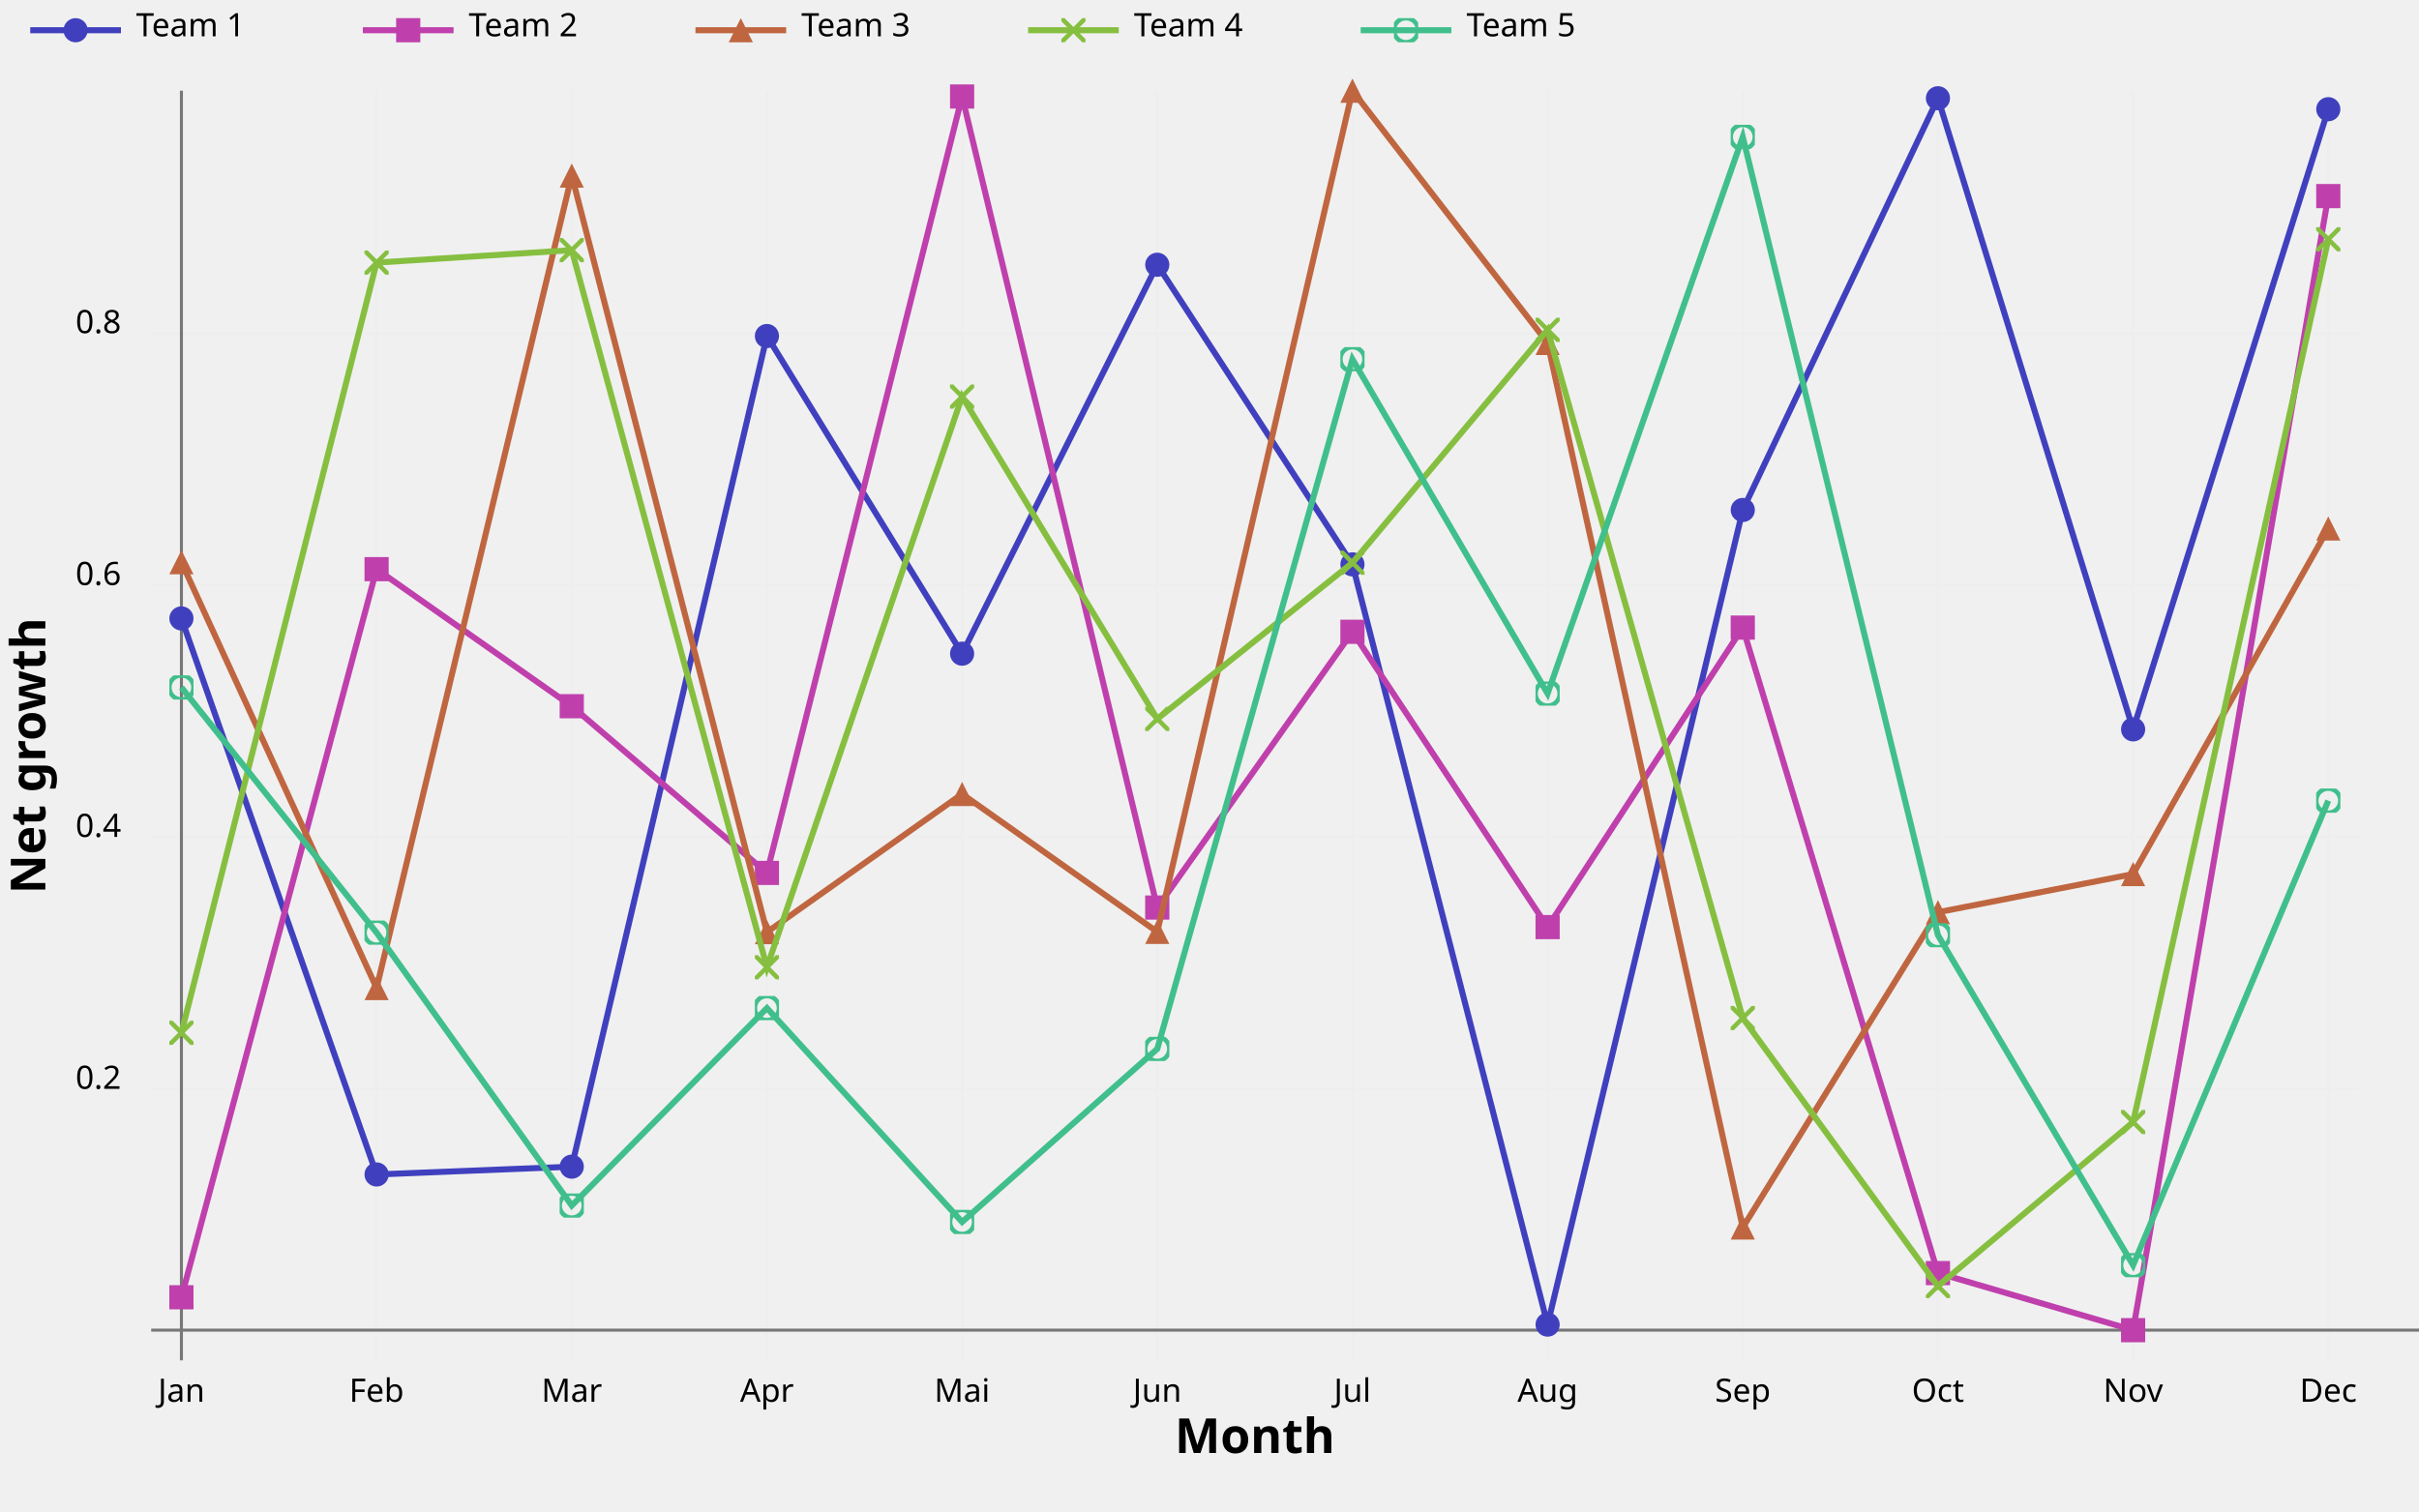
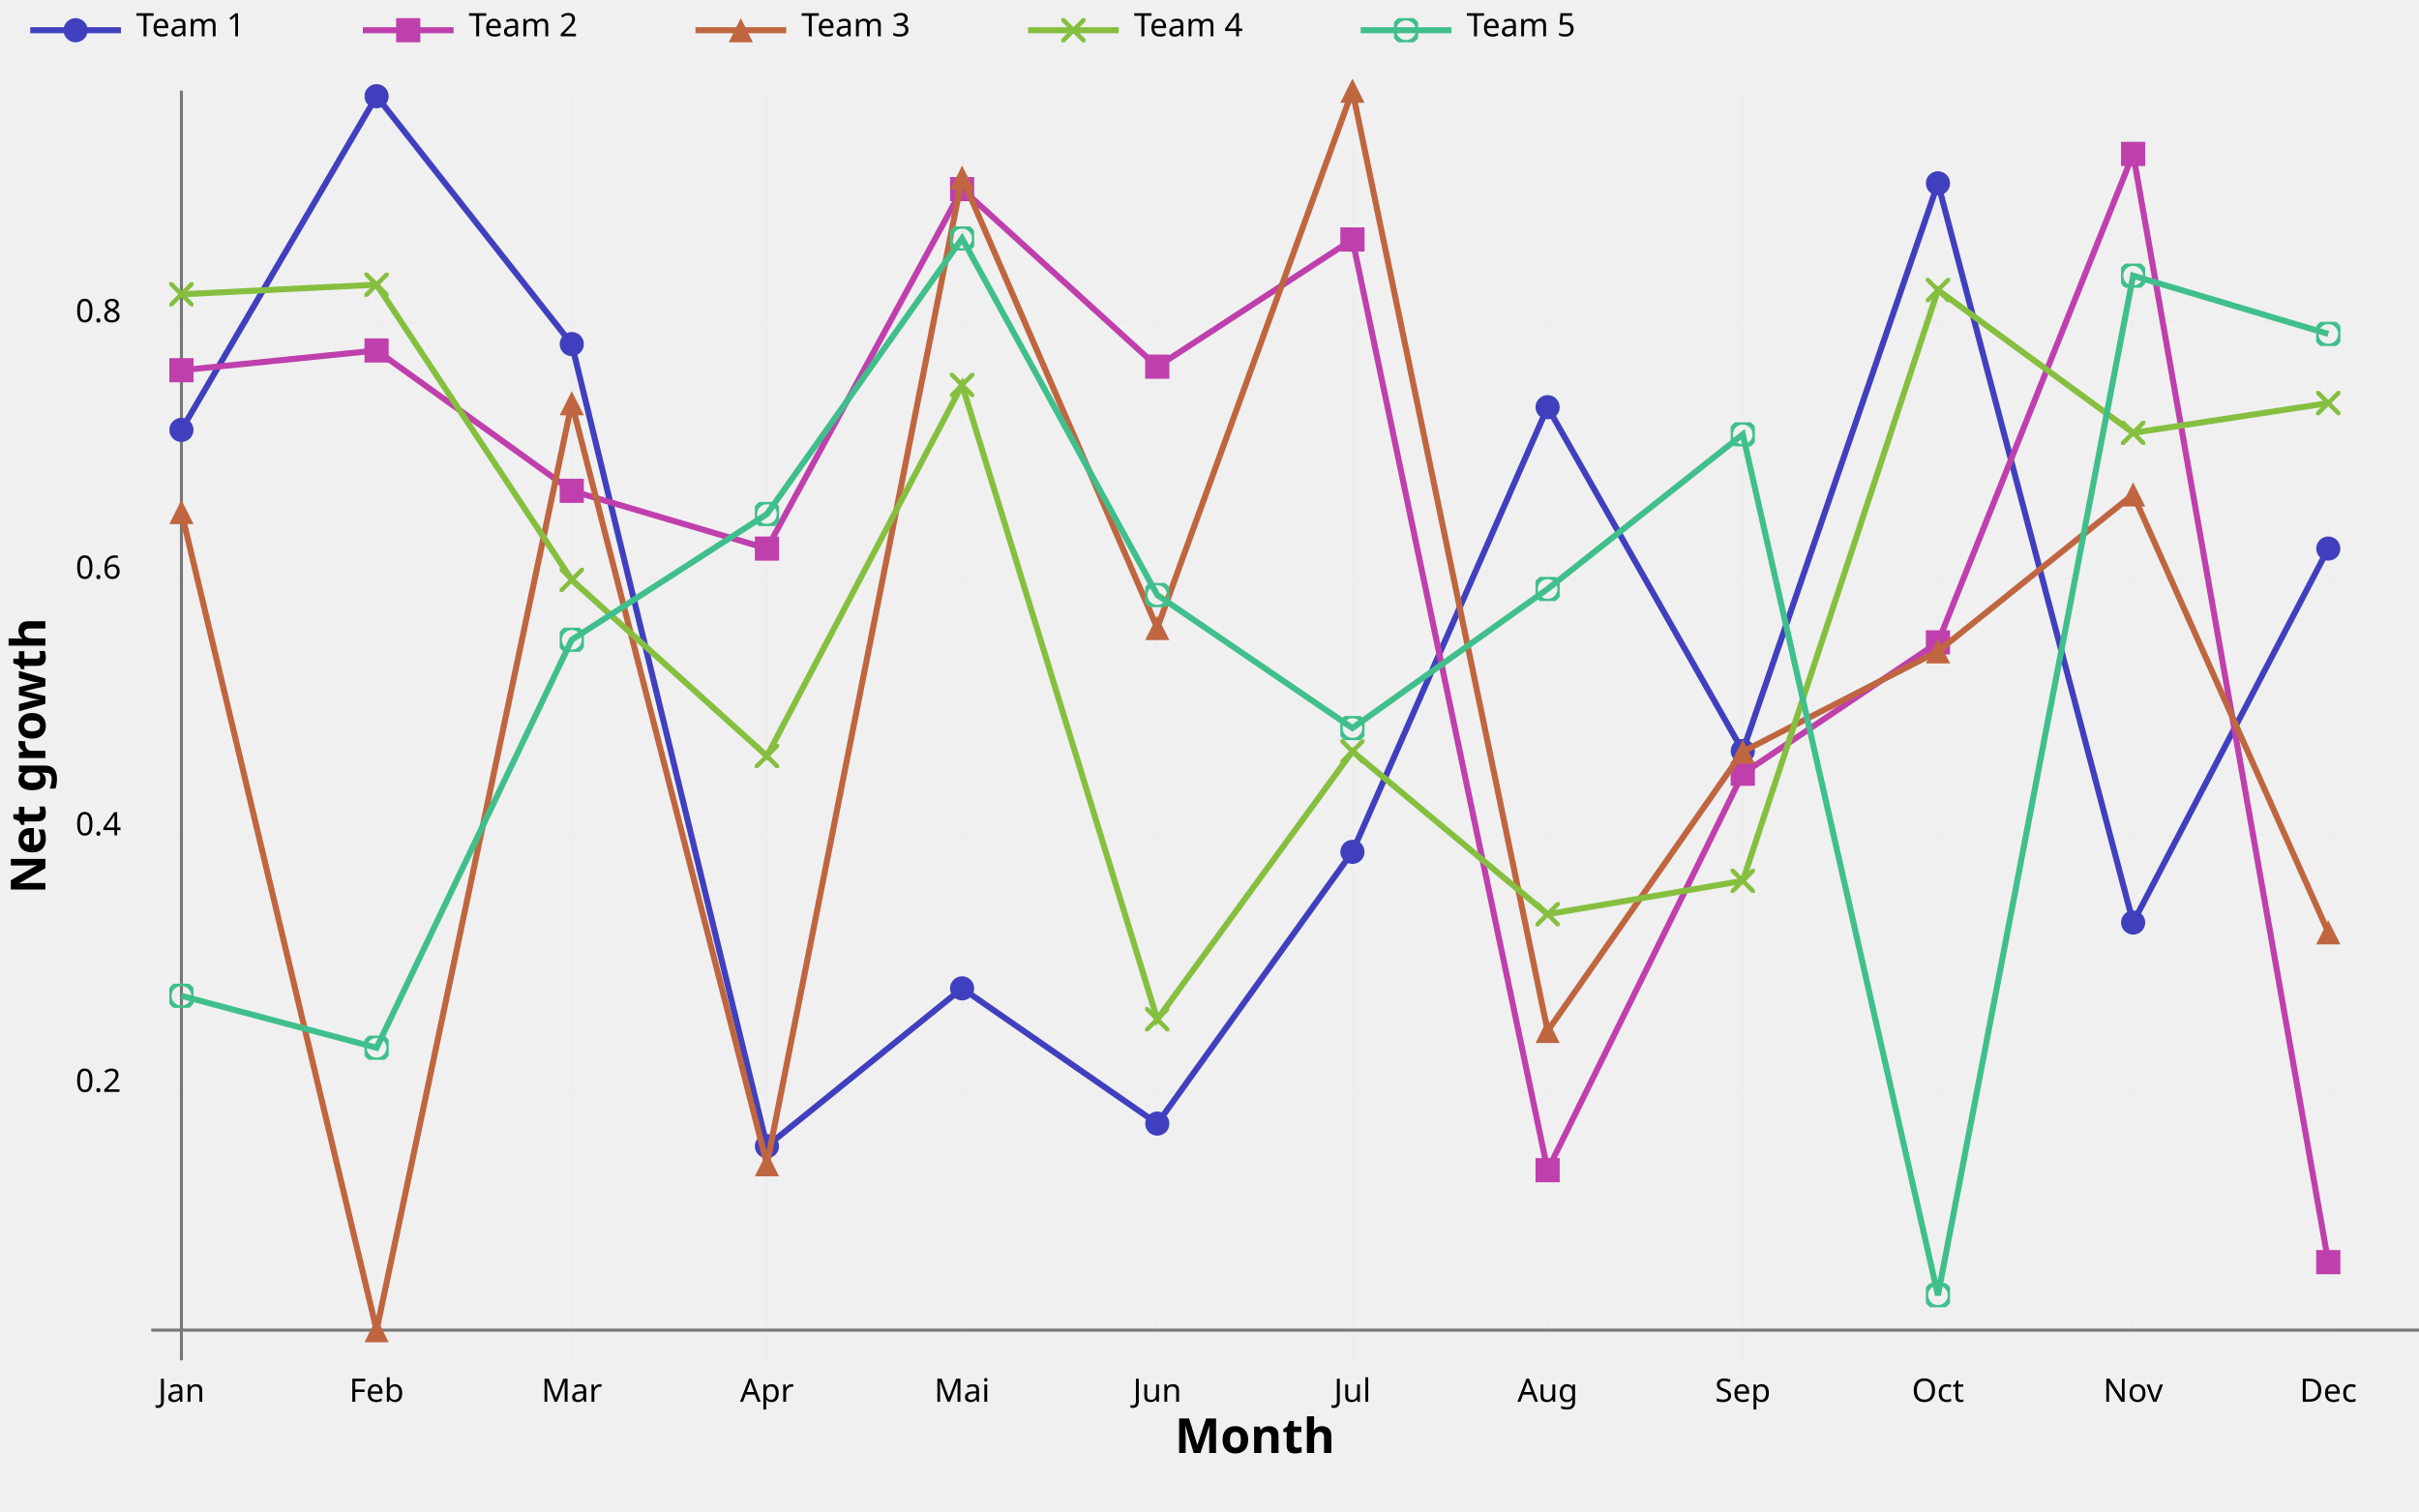
<svg xmlns="http://www.w3.org/2000/svg" version="1.1" viewBox="0 0 800 500">
-   <style>text { font-size: 8pt; font-family: sans-serif }  .axislegend { font-size: 12pt; font-weight: bold } .hovercircle {z-index:0; cursor:pointer; } .value {z-index: 1; display:none; background-color: #fff; opacity: 1; } .hovercircle:hover + .value, .value:hover { display:block; }</style>
+   <style>text { font-size: 8pt; font-family: sans-serif }  .axislegend { font-size: 12pt; font-weight: bold } .hovercircle {z-index:0; cursor:pointer; fill:'none'; stroke:'none'; } .value {z-index: 1; display:none; } .hovercircle:hover + .value, .value:hover { display:block; }</style>
+   <defs>
+     <filter x="0" y="0" width="1" height="1" id="textbg">
+       <feFlood flood-color="#fff" result="bg" />
+       <feMerge>
+         <feMergeNode in="bg" />
+         <feMergeNode in="SourceGraphic" />
+       </feMerge>
+     </filter>
+   </defs>
  <defs>
    <marker id="dot0" viewBox="0 0 8 8" refX="4" refY="4" markerWidth="4" markerHeight="4">
      <circle cx="4" cy="4" r="4" fill="#4040BF" />
    </marker>
    <marker id="dot1" viewBox="0 0 8 8" refX="4" refY="4" markerWidth="4" markerHeight="4">
      <rect x="0" y="0" width="8" height="10" fill="#BF40AC" />
    </marker>
    <marker id="dot2" viewBox="0 0 8 8" refX="4" refY="4" markerWidth="4" markerHeight="4">
      <polygon points="0,8 4,0 8,8" fill="#BF6640" />
    </marker>
    <marker id="dot3" viewBox="0 0 8 8" refX="4" refY="4" markerWidth="4" markerHeight="4">
      <line x1="0" y1="0" x2="8" y2="8" stroke="#86BF40" stroke-width="1.5" />
      <line x1="0" y1="8" x2="8" y2="0" stroke="#86BF40" stroke-width="1.5" />
    </marker>
    <marker id="dot4" viewBox="0 0 8 8" refX="4" refY="4" markerWidth="4" markerHeight="4">
      <circle cx="4" cy="4" r="4" stroke="#40BF8C" stroke-width="1.5" fill="none" />
    </marker>
  </defs>
  <polyline points="10,10 25,10 40,10" fill="none" stroke="#4040BF" stroke-width="2" marker-mid="url(#dot0)" />
  <text x="45" y="12" alignment-baseline="middle">Team 1</text>
  <polyline points="120,10 135,10 150,10" fill="none" stroke="#BF40AC" stroke-width="2" marker-mid="url(#dot1)" />
  <text x="155" y="12" alignment-baseline="middle">Team 2</text>
  <polyline points="230,10 245,10 260,10" fill="none" stroke="#BF6640" stroke-width="2" marker-mid="url(#dot2)" />
  <text x="265" y="12" alignment-baseline="middle">Team 3</text>
  <polyline points="340,10 355,10 370,10" fill="none" stroke="#86BF40" stroke-width="2" marker-mid="url(#dot3)" />
  <text x="375" y="12" alignment-baseline="middle">Team 4</text>
  <polyline points="450,10 465,10 480,10" fill="none" stroke="#40BF8C" stroke-width="2" marker-mid="url(#dot4)" />
  <text x="485" y="12" alignment-baseline="middle">Team 5</text>
-   <line x1="50" x2="780" y1="360.175" y2="360.175" stroke="#eee" stroke-width="1" />
-   <text x="25" y="360.175">0.2</text>
-   <line x1="50" x2="780" y1="276.85" y2="276.85" stroke="#eee" stroke-width="1" />
-   <text x="25" y="276.85">0.4</text>
-   <line x1="50" x2="780" y1="193.525" y2="193.525" stroke="#eee" stroke-width="1" />
-   <text x="25" y="193.525">0.6</text>
-   <line x1="50" x2="780" y1="110.2" y2="110.2" stroke="#eee" stroke-width="1" />
-   <text x="25" y="110.2">0.8</text>
+   <line x1="50" x2="780" y1="361.191" y2="361.191" stroke="#eee" stroke-width="1" />
+   <text x="25" y="361.191">0.2</text>
+   <line x1="50" x2="780" y1="276.314" y2="276.314" stroke="#eee" stroke-width="1" />
+   <text x="25" y="276.314">0.4</text>
+   <line x1="50" x2="780" y1="191.437" y2="191.437" stroke="#eee" stroke-width="1" />
+   <text x="25" y="191.437">0.6</text>
+   <line x1="50" x2="780" y1="106.559" y2="106.559" stroke="#eee" stroke-width="1" />
+   <text x="25" y="106.559">0.8</text>
  <line x1="60" x2="60" y1="30" y2="450" stroke="#eee" stroke-width="1" />
  <text x="60" y="460" dominant-baseline="middle" text-anchor="middle">Jan</text>
  <line x1="124.545" x2="124.545" y1="30" y2="450" stroke="#eee" stroke-width="1" />
  <text x="124.545" y="460" dominant-baseline="middle" text-anchor="middle">Feb</text>
  <line x1="189.091" x2="189.091" y1="30" y2="450" stroke="#eee" stroke-width="1" />
  <text x="189.091" y="460" dominant-baseline="middle" text-anchor="middle">Mar</text>
  <line x1="253.636" x2="253.636" y1="30" y2="450" stroke="#eee" stroke-width="1" />
  <text x="253.636" y="460" dominant-baseline="middle" text-anchor="middle">Apr</text>
  <line x1="318.182" x2="318.182" y1="30" y2="450" stroke="#eee" stroke-width="1" />
  <text x="318.182" y="460" dominant-baseline="middle" text-anchor="middle">Mai</text>
  <line x1="382.727" x2="382.727" y1="30" y2="450" stroke="#eee" stroke-width="1" />
  <text x="382.727" y="460" dominant-baseline="middle" text-anchor="middle">Jun</text>
  <line x1="447.273" x2="447.273" y1="30" y2="450" stroke="#eee" stroke-width="1" />
  <text x="447.273" y="460" dominant-baseline="middle" text-anchor="middle">Jul</text>
  <line x1="511.818" x2="511.818" y1="30" y2="450" stroke="#eee" stroke-width="1" />
  <text x="511.818" y="460" dominant-baseline="middle" text-anchor="middle">Aug</text>
  <line x1="576.364" x2="576.364" y1="30" y2="450" stroke="#eee" stroke-width="1" />
  <text x="576.364" y="460" dominant-baseline="middle" text-anchor="middle">Sep</text>
  <line x1="640.909" x2="640.909" y1="30" y2="450" stroke="#eee" stroke-width="1" />
  <text x="640.909" y="460" dominant-baseline="middle" text-anchor="middle">Oct</text>
  <line x1="705.455" x2="705.455" y1="30" y2="450" stroke="#eee" stroke-width="1" />
  <text x="705.455" y="460" dominant-baseline="middle" text-anchor="middle">Nov</text>
  <line x1="770" x2="770" y1="30" y2="450" stroke="#eee" stroke-width="1" />
  <text x="770" y="460" dominant-baseline="middle" text-anchor="middle">Dec</text>
  <line x1="50" x2="800" y1="440" y2="440" stroke="#777" stroke-width="1" />
  <text x="415" y="475" class="axislegend" dominant-baseline="middle" text-anchor="middle">Month</text>
  <line x1="60" x2="60" y1="30" y2="450" stroke="#777" stroke-width="1" />
  <text x="15" y="250" transform="rotate(270, 15, 250)" class="axislegend" text-anchor="middle" alignment-baseline="middle">Net growth</text>
-   <polyline points="60,204.566 124.545,388.505 189.091,385.922 253.636,111.158 318.182,216.231 382.727,87.577 447.273,186.692 511.818,438.167 576.364,168.694 640.909,32.5 705.455,241.27 770,36.124 " fill="none" stroke="#4040BF" stroke-width="2" marker-start="url(#dot0)" marker-mid="url(#dot0)" marker-end="url(#dot0)" />
-   <polyline points="60,429.126 124.545,188.276 189.091,233.604 253.636,288.765 318.182,31.916 382.727,300.223 447.273,208.982 511.818,306.68 576.364,207.607 640.909,421.127 705.455,440 770,64.871 " fill="none" stroke="#BF40AC" stroke-width="2" marker-start="url(#dot1)" marker-mid="url(#dot1)" marker-end="url(#dot1)" />
-   <polyline points="60,185.984 124.545,326.845 189.091,58.08 253.636,308.347 318.182,262.643 382.727,308.263 447.273,30 511.818,113.45 576.364,406.045 640.909,301.764 705.455,289.14 770,174.819 " fill="none" stroke="#BF6640" stroke-width="2" marker-start="url(#dot2)" marker-mid="url(#dot2)" marker-end="url(#dot2)" />
-   <polyline points="60,341.635 124.545,86.869 189.091,82.745 253.636,319.971 318.182,131.198 382.727,237.812 447.273,186.151 511.818,109.117 576.364,336.76 640.909,425.418 705.455,371.174 770,79.162 " fill="none" stroke="#86BF40" stroke-width="2" marker-start="url(#dot3)" marker-mid="url(#dot3)" marker-end="url(#dot3)" />
-   <polyline points="60,227.397 124.545,308.513 189.091,398.796 253.636,333.469 318.182,404.212 382.727,346.968 447.273,118.824 511.818,229.438 576.364,45.29 640.909,309.347 705.455,418.502 770,264.851 " fill="none" stroke="#40BF8C" stroke-width="2" marker-start="url(#dot4)" marker-mid="url(#dot4)" marker-end="url(#dot4)" />
-   <circle class="hovercircle" cx="60" cy="204.566" r="15" fill="#fff" fill-opacity="0" />
-   <text style="paint-order:stroke fill" class="value" x="60" y="194.566" text-anchor="middle" alignment-baseline="middle" stroke="#fff" stroke-width="10" fill="#555">0.5735</text>
-   <circle class="hovercircle" cx="124.545" cy="388.505" r="15" fill="#fff" fill-opacity="0" />
-   <text style="paint-order:stroke fill" class="value" x="124.545" y="378.505" text-anchor="middle" alignment-baseline="middle" stroke="#fff" stroke-width="10" fill="#555">0.132</text>
-   <circle class="hovercircle" cx="189.091" cy="385.922" r="15" fill="#fff" fill-opacity="0" />
-   <text style="paint-order:stroke fill" class="value" x="189.091" y="375.922" text-anchor="middle" alignment-baseline="middle" stroke="#fff" stroke-width="10" fill="#555">0.1382</text>
-   <circle class="hovercircle" cx="253.636" cy="111.158" r="15" fill="#fff" fill-opacity="0" />
-   <text style="paint-order:stroke fill" class="value" x="253.636" y="101.158" text-anchor="middle" alignment-baseline="middle" stroke="#fff" stroke-width="10" fill="#555">0.7977</text>
-   <circle class="hovercircle" cx="318.182" cy="216.231" r="15" fill="#fff" fill-opacity="0" />
-   <text style="paint-order:stroke fill" class="value" x="318.182" y="206.231" text-anchor="middle" alignment-baseline="middle" stroke="#fff" stroke-width="10" fill="#555">0.5455</text>
-   <circle class="hovercircle" cx="382.727" cy="87.577" r="15" fill="#fff" fill-opacity="0" />
-   <text style="paint-order:stroke fill" class="value" x="382.727" y="77.577" text-anchor="middle" alignment-baseline="middle" stroke="#fff" stroke-width="10" fill="#555">0.8543</text>
-   <circle class="hovercircle" cx="447.273" cy="186.692" r="15" fill="#fff" fill-opacity="0" />
-   <text style="paint-order:stroke fill" class="value" x="447.273" y="176.692" text-anchor="middle" alignment-baseline="middle" stroke="#fff" stroke-width="10" fill="#555">0.6164</text>
-   <circle class="hovercircle" cx="511.818" cy="438.167" r="15" fill="#fff" fill-opacity="0" />
-   <text style="paint-order:stroke fill" class="value" x="511.818" y="428.167" text-anchor="middle" alignment-baseline="middle" stroke="#fff" stroke-width="10" fill="#555">0.0128</text>
-   <circle class="hovercircle" cx="576.364" cy="168.694" r="15" fill="#fff" fill-opacity="0" />
-   <text style="paint-order:stroke fill" class="value" x="576.364" y="158.694" text-anchor="middle" alignment-baseline="middle" stroke="#fff" stroke-width="10" fill="#555">0.6596</text>
-   <circle class="hovercircle" cx="640.909" cy="32.5" r="15" fill="#fff" fill-opacity="0" />
-   <text style="paint-order:stroke fill" class="value" x="640.909" y="22.5" text-anchor="middle" alignment-baseline="middle" stroke="#fff" stroke-width="10" fill="#555">0.9865</text>
-   <circle class="hovercircle" cx="705.455" cy="241.27" r="15" fill="#fff" fill-opacity="0" />
-   <text style="paint-order:stroke fill" class="value" x="705.455" y="231.27" text-anchor="middle" alignment-baseline="middle" stroke="#fff" stroke-width="10" fill="#555">0.4854</text>
-   <circle class="hovercircle" cx="770" cy="36.124" r="15" fill="#fff" fill-opacity="0" />
-   <text style="paint-order:stroke fill" class="value" x="770" y="26.124" text-anchor="middle" alignment-baseline="middle" stroke="#fff" stroke-width="10" fill="#555">0.9778</text>
-   <circle class="hovercircle" cx="60" cy="429.126" r="15" fill="#fff" fill-opacity="0" />
-   <text style="paint-order:stroke fill" class="value" x="60" y="419.126" text-anchor="middle" alignment-baseline="middle" stroke="#fff" stroke-width="10" fill="#555">0.0345</text>
-   <circle class="hovercircle" cx="124.545" cy="188.276" r="15" fill="#fff" fill-opacity="0" />
-   <text style="paint-order:stroke fill" class="value" x="124.545" y="178.276" text-anchor="middle" alignment-baseline="middle" stroke="#fff" stroke-width="10" fill="#555">0.6126</text>
-   <circle class="hovercircle" cx="189.091" cy="233.604" r="15" fill="#fff" fill-opacity="0" />
-   <text style="paint-order:stroke fill" class="value" x="189.091" y="223.604" text-anchor="middle" alignment-baseline="middle" stroke="#fff" stroke-width="10" fill="#555">0.5038</text>
-   <circle class="hovercircle" cx="253.636" cy="288.765" r="15" fill="#fff" fill-opacity="0" />
-   <text style="paint-order:stroke fill" class="value" x="253.636" y="278.765" text-anchor="middle" alignment-baseline="middle" stroke="#fff" stroke-width="10" fill="#555">0.3714</text>
-   <circle class="hovercircle" cx="318.182" cy="31.916" r="15" fill="#fff" fill-opacity="0" />
-   <text style="paint-order:stroke fill" class="value" x="318.182" y="21.916" text-anchor="middle" alignment-baseline="middle" stroke="#fff" stroke-width="10" fill="#555">0.9879</text>
-   <circle class="hovercircle" cx="382.727" cy="300.223" r="15" fill="#fff" fill-opacity="0" />
-   <text style="paint-order:stroke fill" class="value" x="382.727" y="290.223" text-anchor="middle" alignment-baseline="middle" stroke="#fff" stroke-width="10" fill="#555">0.3439</text>
-   <circle class="hovercircle" cx="447.273" cy="208.982" r="15" fill="#fff" fill-opacity="0" />
-   <text style="paint-order:stroke fill" class="value" x="447.273" y="198.982" text-anchor="middle" alignment-baseline="middle" stroke="#fff" stroke-width="10" fill="#555">0.5629</text>
-   <circle class="hovercircle" cx="511.818" cy="306.68" r="15" fill="#fff" fill-opacity="0" />
-   <text style="paint-order:stroke fill" class="value" x="511.818" y="296.68" text-anchor="middle" alignment-baseline="middle" stroke="#fff" stroke-width="10" fill="#555">0.3284</text>
-   <circle class="hovercircle" cx="576.364" cy="207.607" r="15" fill="#fff" fill-opacity="0" />
-   <text style="paint-order:stroke fill" class="value" x="576.364" y="197.607" text-anchor="middle" alignment-baseline="middle" stroke="#fff" stroke-width="10" fill="#555">0.5662</text>
-   <circle class="hovercircle" cx="640.909" cy="421.127" r="15" fill="#fff" fill-opacity="0" />
-   <text style="paint-order:stroke fill" class="value" x="640.909" y="411.127" text-anchor="middle" alignment-baseline="middle" stroke="#fff" stroke-width="10" fill="#555">0.0537</text>
-   <circle class="hovercircle" cx="705.455" cy="440" r="15" fill="#fff" fill-opacity="0" />
-   <text style="paint-order:stroke fill" class="value" x="705.455" y="430" text-anchor="middle" alignment-baseline="middle" stroke="#fff" stroke-width="10" fill="#555">0.0084</text>
-   <circle class="hovercircle" cx="770" cy="64.871" r="15" fill="#fff" fill-opacity="0" />
-   <text style="paint-order:stroke fill" class="value" x="770" y="54.871" text-anchor="middle" alignment-baseline="middle" stroke="#fff" stroke-width="10" fill="#555">0.9088</text>
-   <circle class="hovercircle" cx="60" cy="185.984" r="15" fill="#fff" fill-opacity="0" />
-   <text style="paint-order:stroke fill" class="value" x="60" y="175.984" text-anchor="middle" alignment-baseline="middle" stroke="#fff" stroke-width="10" fill="#555">0.6181</text>
-   <circle class="hovercircle" cx="124.545" cy="326.845" r="15" fill="#fff" fill-opacity="0" />
-   <text style="paint-order:stroke fill" class="value" x="124.545" y="316.845" text-anchor="middle" alignment-baseline="middle" stroke="#fff" stroke-width="10" fill="#555">0.28</text>
-   <circle class="hovercircle" cx="189.091" cy="58.08" r="15" fill="#fff" fill-opacity="0" />
-   <text style="paint-order:stroke fill" class="value" x="189.091" y="48.08" text-anchor="middle" alignment-baseline="middle" stroke="#fff" stroke-width="10" fill="#555">0.9251</text>
-   <circle class="hovercircle" cx="253.636" cy="308.347" r="15" fill="#fff" fill-opacity="0" />
-   <text style="paint-order:stroke fill" class="value" x="253.636" y="298.347" text-anchor="middle" alignment-baseline="middle" stroke="#fff" stroke-width="10" fill="#555">0.3244</text>
-   <circle class="hovercircle" cx="318.182" cy="262.643" r="15" fill="#fff" fill-opacity="0" />
-   <text style="paint-order:stroke fill" class="value" x="318.182" y="252.643" text-anchor="middle" alignment-baseline="middle" stroke="#fff" stroke-width="10" fill="#555">0.4341</text>
-   <circle class="hovercircle" cx="382.727" cy="308.263" r="15" fill="#fff" fill-opacity="0" />
-   <text style="paint-order:stroke fill" class="value" x="382.727" y="298.263" text-anchor="middle" alignment-baseline="middle" stroke="#fff" stroke-width="10" fill="#555">0.3246</text>
+   <polyline points="60,142.208 124.545,31.825 189.091,113.816 253.636,379.143 318.182,326.943 382.727,371.674 447.273,281.789 511.818,134.696 576.364,248.432 640.909,60.641 705.455,305.172 770,181.464 " fill="none" stroke="#4040BF" stroke-width="2" marker-start="url(#dot0)" marker-mid="url(#dot0)" marker-end="url(#dot0)" />
+   <polyline points="60,122.474 124.545,115.938 189.091,162.366 253.636,181.464 318.182,62.55 382.727,121.286 447.273,79.229 511.818,387.079 576.364,255.943 640.909,212.486 705.455,50.922 770,417.508 " fill="none" stroke="#BF40AC" stroke-width="2" marker-start="url(#dot1)" marker-mid="url(#dot1)" marker-end="url(#dot1)" />
+   <polyline points="60,169.369 124.545,440 189.091,133.381 253.636,385.127 318.182,58.773 382.727,207.733 447.273,30 511.818,341.033 576.364,248.644 640.909,215.457 705.455,163.554 770,308.398 " fill="none" stroke="#BF6640" stroke-width="2" marker-start="url(#dot2)" marker-mid="url(#dot2)" marker-end="url(#dot2)" />
+   <polyline points="60,97.35 124.545,94.167 189.091,191.819 253.636,250.087 318.182,127.354 382.727,337.171 447.273,248.559 511.818,302.414 576.364,291.38 640.909,95.95 705.455,143.184 770,133.338 " fill="none" stroke="#86BF40" stroke-width="2" marker-start="url(#dot3)" marker-mid="url(#dot3)" marker-end="url(#dot3)" />
+   <polyline points="60,329.405 124.545,346.592 189.091,211.638 253.636,170.048 318.182,78.889 382.727,196.826 447.273,240.835 511.818,194.832 576.364,143.693 640.909,428.457 705.455,91.197 770,110.464 " fill="none" stroke="#40BF8C" stroke-width="2" marker-start="url(#dot4)" marker-mid="url(#dot4)" marker-end="url(#dot4)" />
+   <circle class="hovercircle" cx="60" cy="142.208" r="15" fill="#fff" fill-opacity="0" />
+   <text style="paint-order:stroke fill" class="value" x="60" y="132.208" text-anchor="middle" alignment-baseline="middle" filter="url(#textbg)">0.716</text>
+   <circle class="hovercircle" cx="124.545" cy="31.825" r="15" fill="#fff" fill-opacity="0" />
+   <text style="paint-order:stroke fill" class="value" x="124.545" y="21.825" text-anchor="middle" alignment-baseline="middle" filter="url(#textbg)">0.9761</text>
+   <circle class="hovercircle" cx="189.091" cy="113.816" r="15" fill="#fff" fill-opacity="0" />
+   <text style="paint-order:stroke fill" class="value" x="189.091" y="103.816" text-anchor="middle" alignment-baseline="middle" filter="url(#textbg)">0.7829</text>
+   <circle class="hovercircle" cx="253.636" cy="379.143" r="15" fill="#fff" fill-opacity="0" />
+   <text style="paint-order:stroke fill" class="value" x="253.636" y="369.143" text-anchor="middle" alignment-baseline="middle" filter="url(#textbg)">0.1577</text>
+   <circle class="hovercircle" cx="318.182" cy="326.943" r="15" fill="#fff" fill-opacity="0" />
+   <text style="paint-order:stroke fill" class="value" x="318.182" y="316.943" text-anchor="middle" alignment-baseline="middle" filter="url(#textbg)">0.2807</text>
+   <circle class="hovercircle" cx="382.727" cy="371.674" r="15" fill="#fff" fill-opacity="0" />
+   <text style="paint-order:stroke fill" class="value" x="382.727" y="361.674" text-anchor="middle" alignment-baseline="middle" filter="url(#textbg)">0.1753</text>
+   <circle class="hovercircle" cx="447.273" cy="281.789" r="15" fill="#fff" fill-opacity="0" />
+   <text style="paint-order:stroke fill" class="value" x="447.273" y="271.789" text-anchor="middle" alignment-baseline="middle" filter="url(#textbg)">0.3871</text>
+   <circle class="hovercircle" cx="511.818" cy="134.696" r="15" fill="#fff" fill-opacity="0" />
+   <text style="paint-order:stroke fill" class="value" x="511.818" y="124.696" text-anchor="middle" alignment-baseline="middle" filter="url(#textbg)">0.7337</text>
+   <circle class="hovercircle" cx="576.364" cy="248.432" r="15" fill="#fff" fill-opacity="0" />
+   <text style="paint-order:stroke fill" class="value" x="576.364" y="238.432" text-anchor="middle" alignment-baseline="middle" filter="url(#textbg)">0.4657</text>
+   <circle class="hovercircle" cx="640.909" cy="60.641" r="15" fill="#fff" fill-opacity="0" />
+   <text style="paint-order:stroke fill" class="value" x="640.909" y="50.641" text-anchor="middle" alignment-baseline="middle" filter="url(#textbg)">0.9082</text>
+   <circle class="hovercircle" cx="705.455" cy="305.172" r="15" fill="#fff" fill-opacity="0" />
+   <text style="paint-order:stroke fill" class="value" x="705.455" y="295.172" text-anchor="middle" alignment-baseline="middle" filter="url(#textbg)">0.332</text>
+   <circle class="hovercircle" cx="770" cy="181.464" r="15" fill="#fff" fill-opacity="0" />
+   <text style="paint-order:stroke fill" class="value" x="770" y="171.464" text-anchor="middle" alignment-baseline="middle" filter="url(#textbg)">0.6235</text>
+   <circle class="hovercircle" cx="60" cy="122.474" r="15" fill="#fff" fill-opacity="0" />
+   <text style="paint-order:stroke fill" class="value" x="60" y="112.474" text-anchor="middle" alignment-baseline="middle" filter="url(#textbg)">0.7625</text>
+   <circle class="hovercircle" cx="124.545" cy="115.938" r="15" fill="#fff" fill-opacity="0" />
+   <text style="paint-order:stroke fill" class="value" x="124.545" y="105.938" text-anchor="middle" alignment-baseline="middle" filter="url(#textbg)">0.7779</text>
+   <circle class="hovercircle" cx="189.091" cy="162.366" r="15" fill="#fff" fill-opacity="0" />
+   <text style="paint-order:stroke fill" class="value" x="189.091" y="152.366" text-anchor="middle" alignment-baseline="middle" filter="url(#textbg)">0.6685</text>
+   <circle class="hovercircle" cx="253.636" cy="181.464" r="15" fill="#fff" fill-opacity="0" />
+   <text style="paint-order:stroke fill" class="value" x="253.636" y="171.464" text-anchor="middle" alignment-baseline="middle" filter="url(#textbg)">0.6235</text>
+   <circle class="hovercircle" cx="318.182" cy="62.55" r="15" fill="#fff" fill-opacity="0" />
+   <text style="paint-order:stroke fill" class="value" x="318.182" y="52.55" text-anchor="middle" alignment-baseline="middle" filter="url(#textbg)">0.9037</text>
+   <circle class="hovercircle" cx="382.727" cy="121.286" r="15" fill="#fff" fill-opacity="0" />
+   <text style="paint-order:stroke fill" class="value" x="382.727" y="111.286" text-anchor="middle" alignment-baseline="middle" filter="url(#textbg)">0.7653</text>
+   <circle class="hovercircle" cx="447.273" cy="79.229" r="15" fill="#fff" fill-opacity="0" />
+   <text style="paint-order:stroke fill" class="value" x="447.273" y="69.229" text-anchor="middle" alignment-baseline="middle" filter="url(#textbg)">0.8644</text>
+   <circle class="hovercircle" cx="511.818" cy="387.079" r="15" fill="#fff" fill-opacity="0" />
+   <text style="paint-order:stroke fill" class="value" x="511.818" y="377.079" text-anchor="middle" alignment-baseline="middle" filter="url(#textbg)">0.139</text>
+   <circle class="hovercircle" cx="576.364" cy="255.943" r="15" fill="#fff" fill-opacity="0" />
+   <text style="paint-order:stroke fill" class="value" x="576.364" y="245.943" text-anchor="middle" alignment-baseline="middle" filter="url(#textbg)">0.448</text>
+   <circle class="hovercircle" cx="640.909" cy="212.486" r="15" fill="#fff" fill-opacity="0" />
+   <text style="paint-order:stroke fill" class="value" x="640.909" y="202.486" text-anchor="middle" alignment-baseline="middle" filter="url(#textbg)">0.5504</text>
+   <circle class="hovercircle" cx="705.455" cy="50.922" r="15" fill="#fff" fill-opacity="0" />
+   <text style="paint-order:stroke fill" class="value" x="705.455" y="40.922" text-anchor="middle" alignment-baseline="middle" filter="url(#textbg)">0.9311</text>
+   <circle class="hovercircle" cx="770" cy="417.508" r="15" fill="#fff" fill-opacity="0" />
+   <text style="paint-order:stroke fill" class="value" x="770" y="407.508" text-anchor="middle" alignment-baseline="middle" filter="url(#textbg)">0.0673</text>
+   <circle class="hovercircle" cx="60" cy="169.369" r="15" fill="#fff" fill-opacity="0" />
+   <text style="paint-order:stroke fill" class="value" x="60" y="159.369" text-anchor="middle" alignment-baseline="middle" filter="url(#textbg)">0.652</text>
+   <circle class="hovercircle" cx="124.545" cy="440" r="15" fill="#fff" fill-opacity="0" />
+   <text style="paint-order:stroke fill" class="value" x="124.545" y="430" text-anchor="middle" alignment-baseline="middle" filter="url(#textbg)">0.0143</text>
+   <circle class="hovercircle" cx="189.091" cy="133.381" r="15" fill="#fff" fill-opacity="0" />
+   <text style="paint-order:stroke fill" class="value" x="189.091" y="123.381" text-anchor="middle" alignment-baseline="middle" filter="url(#textbg)">0.7368</text>
+   <circle class="hovercircle" cx="253.636" cy="385.127" r="15" fill="#fff" fill-opacity="0" />
+   <text style="paint-order:stroke fill" class="value" x="253.636" y="375.127" text-anchor="middle" alignment-baseline="middle" filter="url(#textbg)">0.1436</text>
+   <circle class="hovercircle" cx="318.182" cy="58.773" r="15" fill="#fff" fill-opacity="0" />
+   <text style="paint-order:stroke fill" class="value" x="318.182" y="48.773" text-anchor="middle" alignment-baseline="middle" filter="url(#textbg)">0.9126</text>
+   <circle class="hovercircle" cx="382.727" cy="207.733" r="15" fill="#fff" fill-opacity="0" />
+   <text style="paint-order:stroke fill" class="value" x="382.727" y="197.733" text-anchor="middle" alignment-baseline="middle" filter="url(#textbg)">0.5616</text>
  <circle class="hovercircle" cx="447.273" cy="30" r="15" fill="#fff" fill-opacity="0" />
-   <text style="paint-order:stroke fill" class="value" x="447.273" y="20" text-anchor="middle" alignment-baseline="middle" stroke="#fff" stroke-width="10" fill="#555">0.9925</text>
-   <circle class="hovercircle" cx="511.818" cy="113.45" r="15" fill="#fff" fill-opacity="0" />
-   <text style="paint-order:stroke fill" class="value" x="511.818" y="103.45" text-anchor="middle" alignment-baseline="middle" stroke="#fff" stroke-width="10" fill="#555">0.7922</text>
-   <circle class="hovercircle" cx="576.364" cy="406.045" r="15" fill="#fff" fill-opacity="0" />
-   <text style="paint-order:stroke fill" class="value" x="576.364" y="396.045" text-anchor="middle" alignment-baseline="middle" stroke="#fff" stroke-width="10" fill="#555">0.0899</text>
-   <circle class="hovercircle" cx="640.909" cy="301.764" r="15" fill="#fff" fill-opacity="0" />
-   <text style="paint-order:stroke fill" class="value" x="640.909" y="291.764" text-anchor="middle" alignment-baseline="middle" stroke="#fff" stroke-width="10" fill="#555">0.3402</text>
-   <circle class="hovercircle" cx="705.455" cy="289.14" r="15" fill="#fff" fill-opacity="0" />
-   <text style="paint-order:stroke fill" class="value" x="705.455" y="279.14" text-anchor="middle" alignment-baseline="middle" stroke="#fff" stroke-width="10" fill="#555">0.3705</text>
-   <circle class="hovercircle" cx="770" cy="174.819" r="15" fill="#fff" fill-opacity="0" />
-   <text style="paint-order:stroke fill" class="value" x="770" y="164.819" text-anchor="middle" alignment-baseline="middle" stroke="#fff" stroke-width="10" fill="#555">0.6449</text>
-   <circle class="hovercircle" cx="60" cy="341.635" r="15" fill="#fff" fill-opacity="0" />
-   <text style="paint-order:stroke fill" class="value" x="60" y="331.635" text-anchor="middle" alignment-baseline="middle" stroke="#fff" stroke-width="10" fill="#555">0.2445</text>
-   <circle class="hovercircle" cx="124.545" cy="86.869" r="15" fill="#fff" fill-opacity="0" />
-   <text style="paint-order:stroke fill" class="value" x="124.545" y="76.869" text-anchor="middle" alignment-baseline="middle" stroke="#fff" stroke-width="10" fill="#555">0.856</text>
-   <circle class="hovercircle" cx="189.091" cy="82.745" r="15" fill="#fff" fill-opacity="0" />
-   <text style="paint-order:stroke fill" class="value" x="189.091" y="72.745" text-anchor="middle" alignment-baseline="middle" stroke="#fff" stroke-width="10" fill="#555">0.8659</text>
-   <circle class="hovercircle" cx="253.636" cy="319.971" r="15" fill="#fff" fill-opacity="0" />
-   <text style="paint-order:stroke fill" class="value" x="253.636" y="309.971" text-anchor="middle" alignment-baseline="middle" stroke="#fff" stroke-width="10" fill="#555">0.2965</text>
-   <circle class="hovercircle" cx="318.182" cy="131.198" r="15" fill="#fff" fill-opacity="0" />
-   <text style="paint-order:stroke fill" class="value" x="318.182" y="121.198" text-anchor="middle" alignment-baseline="middle" stroke="#fff" stroke-width="10" fill="#555">0.7496</text>
-   <circle class="hovercircle" cx="382.727" cy="237.812" r="15" fill="#fff" fill-opacity="0" />
-   <text style="paint-order:stroke fill" class="value" x="382.727" y="227.812" text-anchor="middle" alignment-baseline="middle" stroke="#fff" stroke-width="10" fill="#555">0.4937</text>
-   <circle class="hovercircle" cx="447.273" cy="186.151" r="15" fill="#fff" fill-opacity="0" />
-   <text style="paint-order:stroke fill" class="value" x="447.273" y="176.151" text-anchor="middle" alignment-baseline="middle" stroke="#fff" stroke-width="10" fill="#555">0.6177</text>
-   <circle class="hovercircle" cx="511.818" cy="109.117" r="15" fill="#fff" fill-opacity="0" />
-   <text style="paint-order:stroke fill" class="value" x="511.818" y="99.117" text-anchor="middle" alignment-baseline="middle" stroke="#fff" stroke-width="10" fill="#555">0.8026</text>
-   <circle class="hovercircle" cx="576.364" cy="336.76" r="15" fill="#fff" fill-opacity="0" />
-   <text style="paint-order:stroke fill" class="value" x="576.364" y="326.76" text-anchor="middle" alignment-baseline="middle" stroke="#fff" stroke-width="10" fill="#555">0.2562</text>
-   <circle class="hovercircle" cx="640.909" cy="425.418" r="15" fill="#fff" fill-opacity="0" />
-   <text style="paint-order:stroke fill" class="value" x="640.909" y="415.418" text-anchor="middle" alignment-baseline="middle" stroke="#fff" stroke-width="10" fill="#555">0.0434</text>
-   <circle class="hovercircle" cx="705.455" cy="371.174" r="15" fill="#fff" fill-opacity="0" />
-   <text style="paint-order:stroke fill" class="value" x="705.455" y="361.174" text-anchor="middle" alignment-baseline="middle" stroke="#fff" stroke-width="10" fill="#555">0.1736</text>
-   <circle class="hovercircle" cx="770" cy="79.162" r="15" fill="#fff" fill-opacity="0" />
-   <text style="paint-order:stroke fill" class="value" x="770" y="69.162" text-anchor="middle" alignment-baseline="middle" stroke="#fff" stroke-width="10" fill="#555">0.8745</text>
-   <circle class="hovercircle" cx="60" cy="227.397" r="15" fill="#fff" fill-opacity="0" />
-   <text style="paint-order:stroke fill" class="value" x="60" y="217.397" text-anchor="middle" alignment-baseline="middle" stroke="#fff" stroke-width="10" fill="#555">0.5187</text>
-   <circle class="hovercircle" cx="124.545" cy="308.513" r="15" fill="#fff" fill-opacity="0" />
-   <text style="paint-order:stroke fill" class="value" x="124.545" y="298.513" text-anchor="middle" alignment-baseline="middle" stroke="#fff" stroke-width="10" fill="#555">0.324</text>
-   <circle class="hovercircle" cx="189.091" cy="398.796" r="15" fill="#fff" fill-opacity="0" />
-   <text style="paint-order:stroke fill" class="value" x="189.091" y="388.796" text-anchor="middle" alignment-baseline="middle" stroke="#fff" stroke-width="10" fill="#555">0.1073</text>
-   <circle class="hovercircle" cx="253.636" cy="333.469" r="15" fill="#fff" fill-opacity="0" />
-   <text style="paint-order:stroke fill" class="value" x="253.636" y="323.469" text-anchor="middle" alignment-baseline="middle" stroke="#fff" stroke-width="10" fill="#555">0.2641</text>
-   <circle class="hovercircle" cx="318.182" cy="404.212" r="15" fill="#fff" fill-opacity="0" />
-   <text style="paint-order:stroke fill" class="value" x="318.182" y="394.212" text-anchor="middle" alignment-baseline="middle" stroke="#fff" stroke-width="10" fill="#555">0.0943</text>
-   <circle class="hovercircle" cx="382.727" cy="346.968" r="15" fill="#fff" fill-opacity="0" />
-   <text style="paint-order:stroke fill" class="value" x="382.727" y="336.968" text-anchor="middle" alignment-baseline="middle" stroke="#fff" stroke-width="10" fill="#555">0.2317</text>
-   <circle class="hovercircle" cx="447.273" cy="118.824" r="15" fill="#fff" fill-opacity="0" />
-   <text style="paint-order:stroke fill" class="value" x="447.273" y="108.824" text-anchor="middle" alignment-baseline="middle" stroke="#fff" stroke-width="10" fill="#555">0.7793</text>
-   <circle class="hovercircle" cx="511.818" cy="229.438" r="15" fill="#fff" fill-opacity="0" />
-   <text style="paint-order:stroke fill" class="value" x="511.818" y="219.438" text-anchor="middle" alignment-baseline="middle" stroke="#fff" stroke-width="10" fill="#555">0.5138</text>
-   <circle class="hovercircle" cx="576.364" cy="45.29" r="15" fill="#fff" fill-opacity="0" />
-   <text style="paint-order:stroke fill" class="value" x="576.364" y="35.29" text-anchor="middle" alignment-baseline="middle" stroke="#fff" stroke-width="10" fill="#555">0.9558</text>
-   <circle class="hovercircle" cx="640.909" cy="309.347" r="15" fill="#fff" fill-opacity="0" />
-   <text style="paint-order:stroke fill" class="value" x="640.909" y="299.347" text-anchor="middle" alignment-baseline="middle" stroke="#fff" stroke-width="10" fill="#555">0.322</text>
-   <circle class="hovercircle" cx="705.455" cy="418.502" r="15" fill="#fff" fill-opacity="0" />
-   <text style="paint-order:stroke fill" class="value" x="705.455" y="408.502" text-anchor="middle" alignment-baseline="middle" stroke="#fff" stroke-width="10" fill="#555">0.06</text>
-   <circle class="hovercircle" cx="770" cy="264.851" r="15" fill="#fff" fill-opacity="0" />
-   <text style="paint-order:stroke fill" class="value" x="770" y="254.851" text-anchor="middle" alignment-baseline="middle" stroke="#fff" stroke-width="10" fill="#555">0.4288</text>
+   <text style="paint-order:stroke fill" class="value" x="447.273" y="20" text-anchor="middle" alignment-baseline="middle" filter="url(#textbg)">0.9804</text>
+   <circle class="hovercircle" cx="511.818" cy="341.033" r="15" fill="#fff" fill-opacity="0" />
+   <text style="paint-order:stroke fill" class="value" x="511.818" y="331.033" text-anchor="middle" alignment-baseline="middle" filter="url(#textbg)">0.2475</text>
+   <circle class="hovercircle" cx="576.364" cy="248.644" r="15" fill="#fff" fill-opacity="0" />
+   <text style="paint-order:stroke fill" class="value" x="576.364" y="238.644" text-anchor="middle" alignment-baseline="middle" filter="url(#textbg)">0.4652</text>
+   <circle class="hovercircle" cx="640.909" cy="215.457" r="15" fill="#fff" fill-opacity="0" />
+   <text style="paint-order:stroke fill" class="value" x="640.909" y="205.457" text-anchor="middle" alignment-baseline="middle" filter="url(#textbg)">0.5434</text>
+   <circle class="hovercircle" cx="705.455" cy="163.554" r="15" fill="#fff" fill-opacity="0" />
+   <text style="paint-order:stroke fill" class="value" x="705.455" y="153.554" text-anchor="middle" alignment-baseline="middle" filter="url(#textbg)">0.6657</text>
+   <circle class="hovercircle" cx="770" cy="308.398" r="15" fill="#fff" fill-opacity="0" />
+   <text style="paint-order:stroke fill" class="value" x="770" y="298.398" text-anchor="middle" alignment-baseline="middle" filter="url(#textbg)">0.3244</text>
+   <circle class="hovercircle" cx="60" cy="97.35" r="15" fill="#fff" fill-opacity="0" />
+   <text style="paint-order:stroke fill" class="value" x="60" y="87.35" text-anchor="middle" alignment-baseline="middle" filter="url(#textbg)">0.8217</text>
+   <circle class="hovercircle" cx="124.545" cy="94.167" r="15" fill="#fff" fill-opacity="0" />
+   <text style="paint-order:stroke fill" class="value" x="124.545" y="84.167" text-anchor="middle" alignment-baseline="middle" filter="url(#textbg)">0.8292</text>
+   <circle class="hovercircle" cx="189.091" cy="191.819" r="15" fill="#fff" fill-opacity="0" />
+   <text style="paint-order:stroke fill" class="value" x="189.091" y="181.819" text-anchor="middle" alignment-baseline="middle" filter="url(#textbg)">0.5991</text>
+   <circle class="hovercircle" cx="253.636" cy="250.087" r="15" fill="#fff" fill-opacity="0" />
+   <text style="paint-order:stroke fill" class="value" x="253.636" y="240.087" text-anchor="middle" alignment-baseline="middle" filter="url(#textbg)">0.4618</text>
+   <circle class="hovercircle" cx="318.182" cy="127.354" r="15" fill="#fff" fill-opacity="0" />
+   <text style="paint-order:stroke fill" class="value" x="318.182" y="117.354" text-anchor="middle" alignment-baseline="middle" filter="url(#textbg)">0.751</text>
+   <circle class="hovercircle" cx="382.727" cy="337.171" r="15" fill="#fff" fill-opacity="0" />
+   <text style="paint-order:stroke fill" class="value" x="382.727" y="327.171" text-anchor="middle" alignment-baseline="middle" filter="url(#textbg)">0.2566</text>
+   <circle class="hovercircle" cx="447.273" cy="248.559" r="15" fill="#fff" fill-opacity="0" />
+   <text style="paint-order:stroke fill" class="value" x="447.273" y="238.559" text-anchor="middle" alignment-baseline="middle" filter="url(#textbg)">0.4654</text>
+   <circle class="hovercircle" cx="511.818" cy="302.414" r="15" fill="#fff" fill-opacity="0" />
+   <text style="paint-order:stroke fill" class="value" x="511.818" y="292.414" text-anchor="middle" alignment-baseline="middle" filter="url(#textbg)">0.3385</text>
+   <circle class="hovercircle" cx="576.364" cy="291.38" r="15" fill="#fff" fill-opacity="0" />
+   <text style="paint-order:stroke fill" class="value" x="576.364" y="281.38" text-anchor="middle" alignment-baseline="middle" filter="url(#textbg)">0.3645</text>
+   <circle class="hovercircle" cx="640.909" cy="95.95" r="15" fill="#fff" fill-opacity="0" />
+   <text style="paint-order:stroke fill" class="value" x="640.909" y="85.95" text-anchor="middle" alignment-baseline="middle" filter="url(#textbg)">0.825</text>
+   <circle class="hovercircle" cx="705.455" cy="143.184" r="15" fill="#fff" fill-opacity="0" />
+   <text style="paint-order:stroke fill" class="value" x="705.455" y="133.184" text-anchor="middle" alignment-baseline="middle" filter="url(#textbg)">0.7137</text>
+   <circle class="hovercircle" cx="770" cy="133.338" r="15" fill="#fff" fill-opacity="0" />
+   <text style="paint-order:stroke fill" class="value" x="770" y="123.338" text-anchor="middle" alignment-baseline="middle" filter="url(#textbg)">0.7369</text>
+   <circle class="hovercircle" cx="60" cy="329.405" r="15" fill="#fff" fill-opacity="0" />
+   <text style="paint-order:stroke fill" class="value" x="60" y="319.405" text-anchor="middle" alignment-baseline="middle" filter="url(#textbg)">0.2749</text>
+   <circle class="hovercircle" cx="124.545" cy="346.592" r="15" fill="#fff" fill-opacity="0" />
+   <text style="paint-order:stroke fill" class="value" x="124.545" y="336.592" text-anchor="middle" alignment-baseline="middle" filter="url(#textbg)">0.2344</text>
+   <circle class="hovercircle" cx="189.091" cy="211.638" r="15" fill="#fff" fill-opacity="0" />
+   <text style="paint-order:stroke fill" class="value" x="189.091" y="201.638" text-anchor="middle" alignment-baseline="middle" filter="url(#textbg)">0.5524</text>
+   <circle class="hovercircle" cx="253.636" cy="170.048" r="15" fill="#fff" fill-opacity="0" />
+   <text style="paint-order:stroke fill" class="value" x="253.636" y="160.048" text-anchor="middle" alignment-baseline="middle" filter="url(#textbg)">0.6504</text>
+   <circle class="hovercircle" cx="318.182" cy="78.889" r="15" fill="#fff" fill-opacity="0" />
+   <text style="paint-order:stroke fill" class="value" x="318.182" y="68.889" text-anchor="middle" alignment-baseline="middle" filter="url(#textbg)">0.8652</text>
+   <circle class="hovercircle" cx="382.727" cy="196.826" r="15" fill="#fff" fill-opacity="0" />
+   <text style="paint-order:stroke fill" class="value" x="382.727" y="186.826" text-anchor="middle" alignment-baseline="middle" filter="url(#textbg)">0.5873</text>
+   <circle class="hovercircle" cx="447.273" cy="240.835" r="15" fill="#fff" fill-opacity="0" />
+   <text style="paint-order:stroke fill" class="value" x="447.273" y="230.835" text-anchor="middle" alignment-baseline="middle" filter="url(#textbg)">0.4836</text>
+   <circle class="hovercircle" cx="511.818" cy="194.832" r="15" fill="#fff" fill-opacity="0" />
+   <text style="paint-order:stroke fill" class="value" x="511.818" y="184.832" text-anchor="middle" alignment-baseline="middle" filter="url(#textbg)">0.592</text>
+   <circle class="hovercircle" cx="576.364" cy="143.693" r="15" fill="#fff" fill-opacity="0" />
+   <text style="paint-order:stroke fill" class="value" x="576.364" y="133.693" text-anchor="middle" alignment-baseline="middle" filter="url(#textbg)">0.7125</text>
+   <circle class="hovercircle" cx="640.909" cy="428.457" r="15" fill="#fff" fill-opacity="0" />
+   <text style="paint-order:stroke fill" class="value" x="640.909" y="418.457" text-anchor="middle" alignment-baseline="middle" filter="url(#textbg)">0.0415</text>
+   <circle class="hovercircle" cx="705.455" cy="91.197" r="15" fill="#fff" fill-opacity="0" />
+   <text style="paint-order:stroke fill" class="value" x="705.455" y="81.197" text-anchor="middle" alignment-baseline="middle" filter="url(#textbg)">0.8362</text>
+   <circle class="hovercircle" cx="770" cy="110.464" r="15" fill="#fff" fill-opacity="0" />
+   <text style="paint-order:stroke fill" class="value" x="770" y="100.464" text-anchor="middle" alignment-baseline="middle" filter="url(#textbg)">0.7908</text>
</svg>
